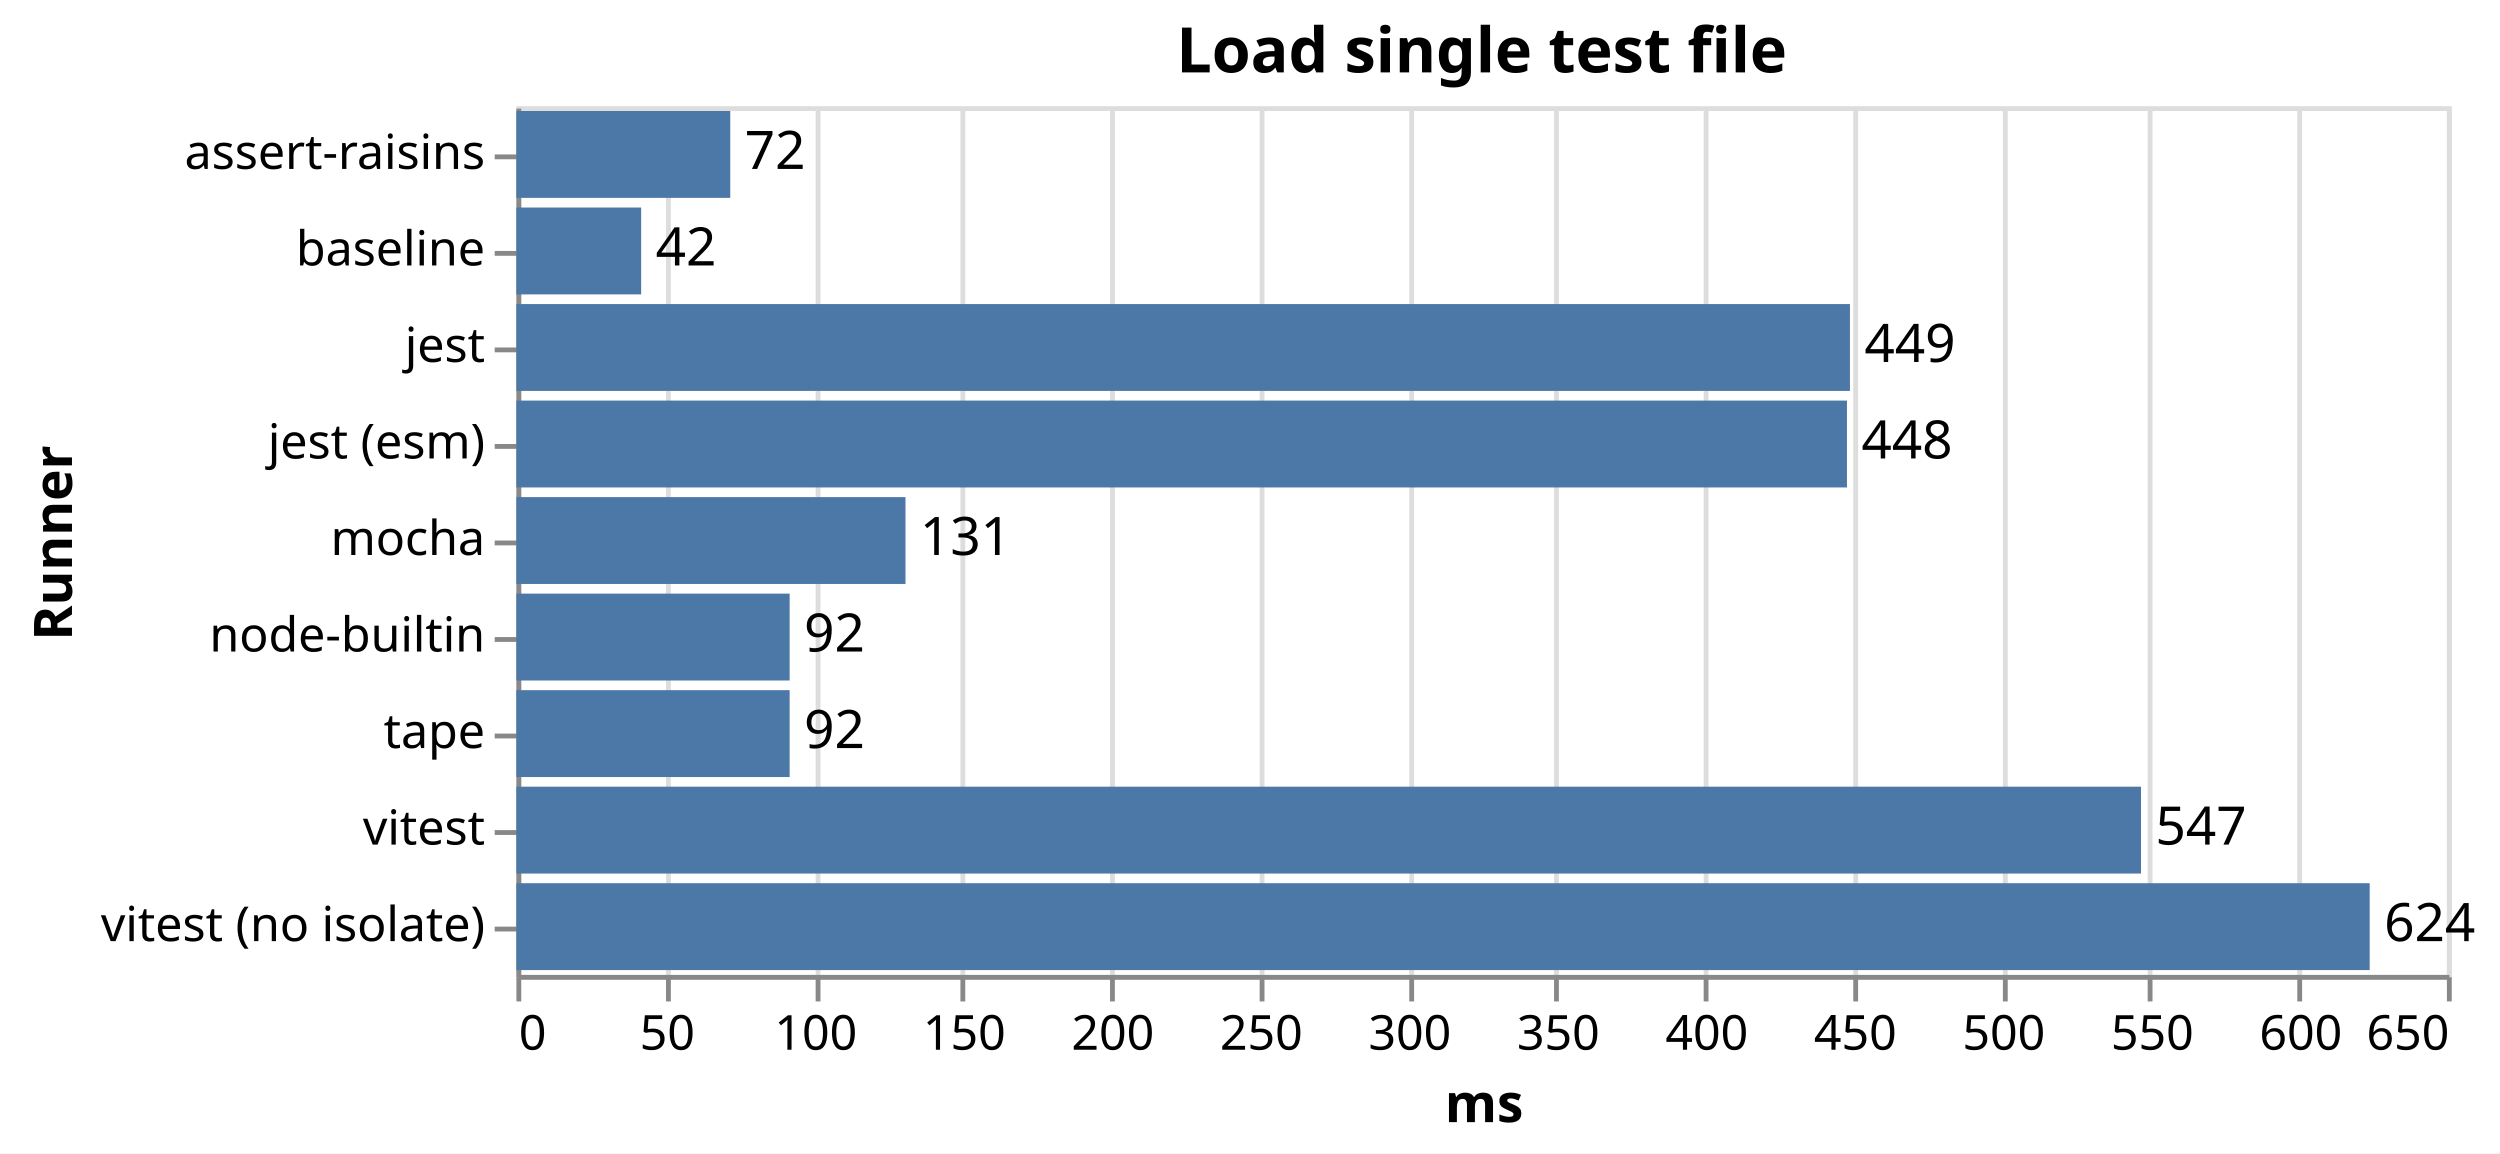
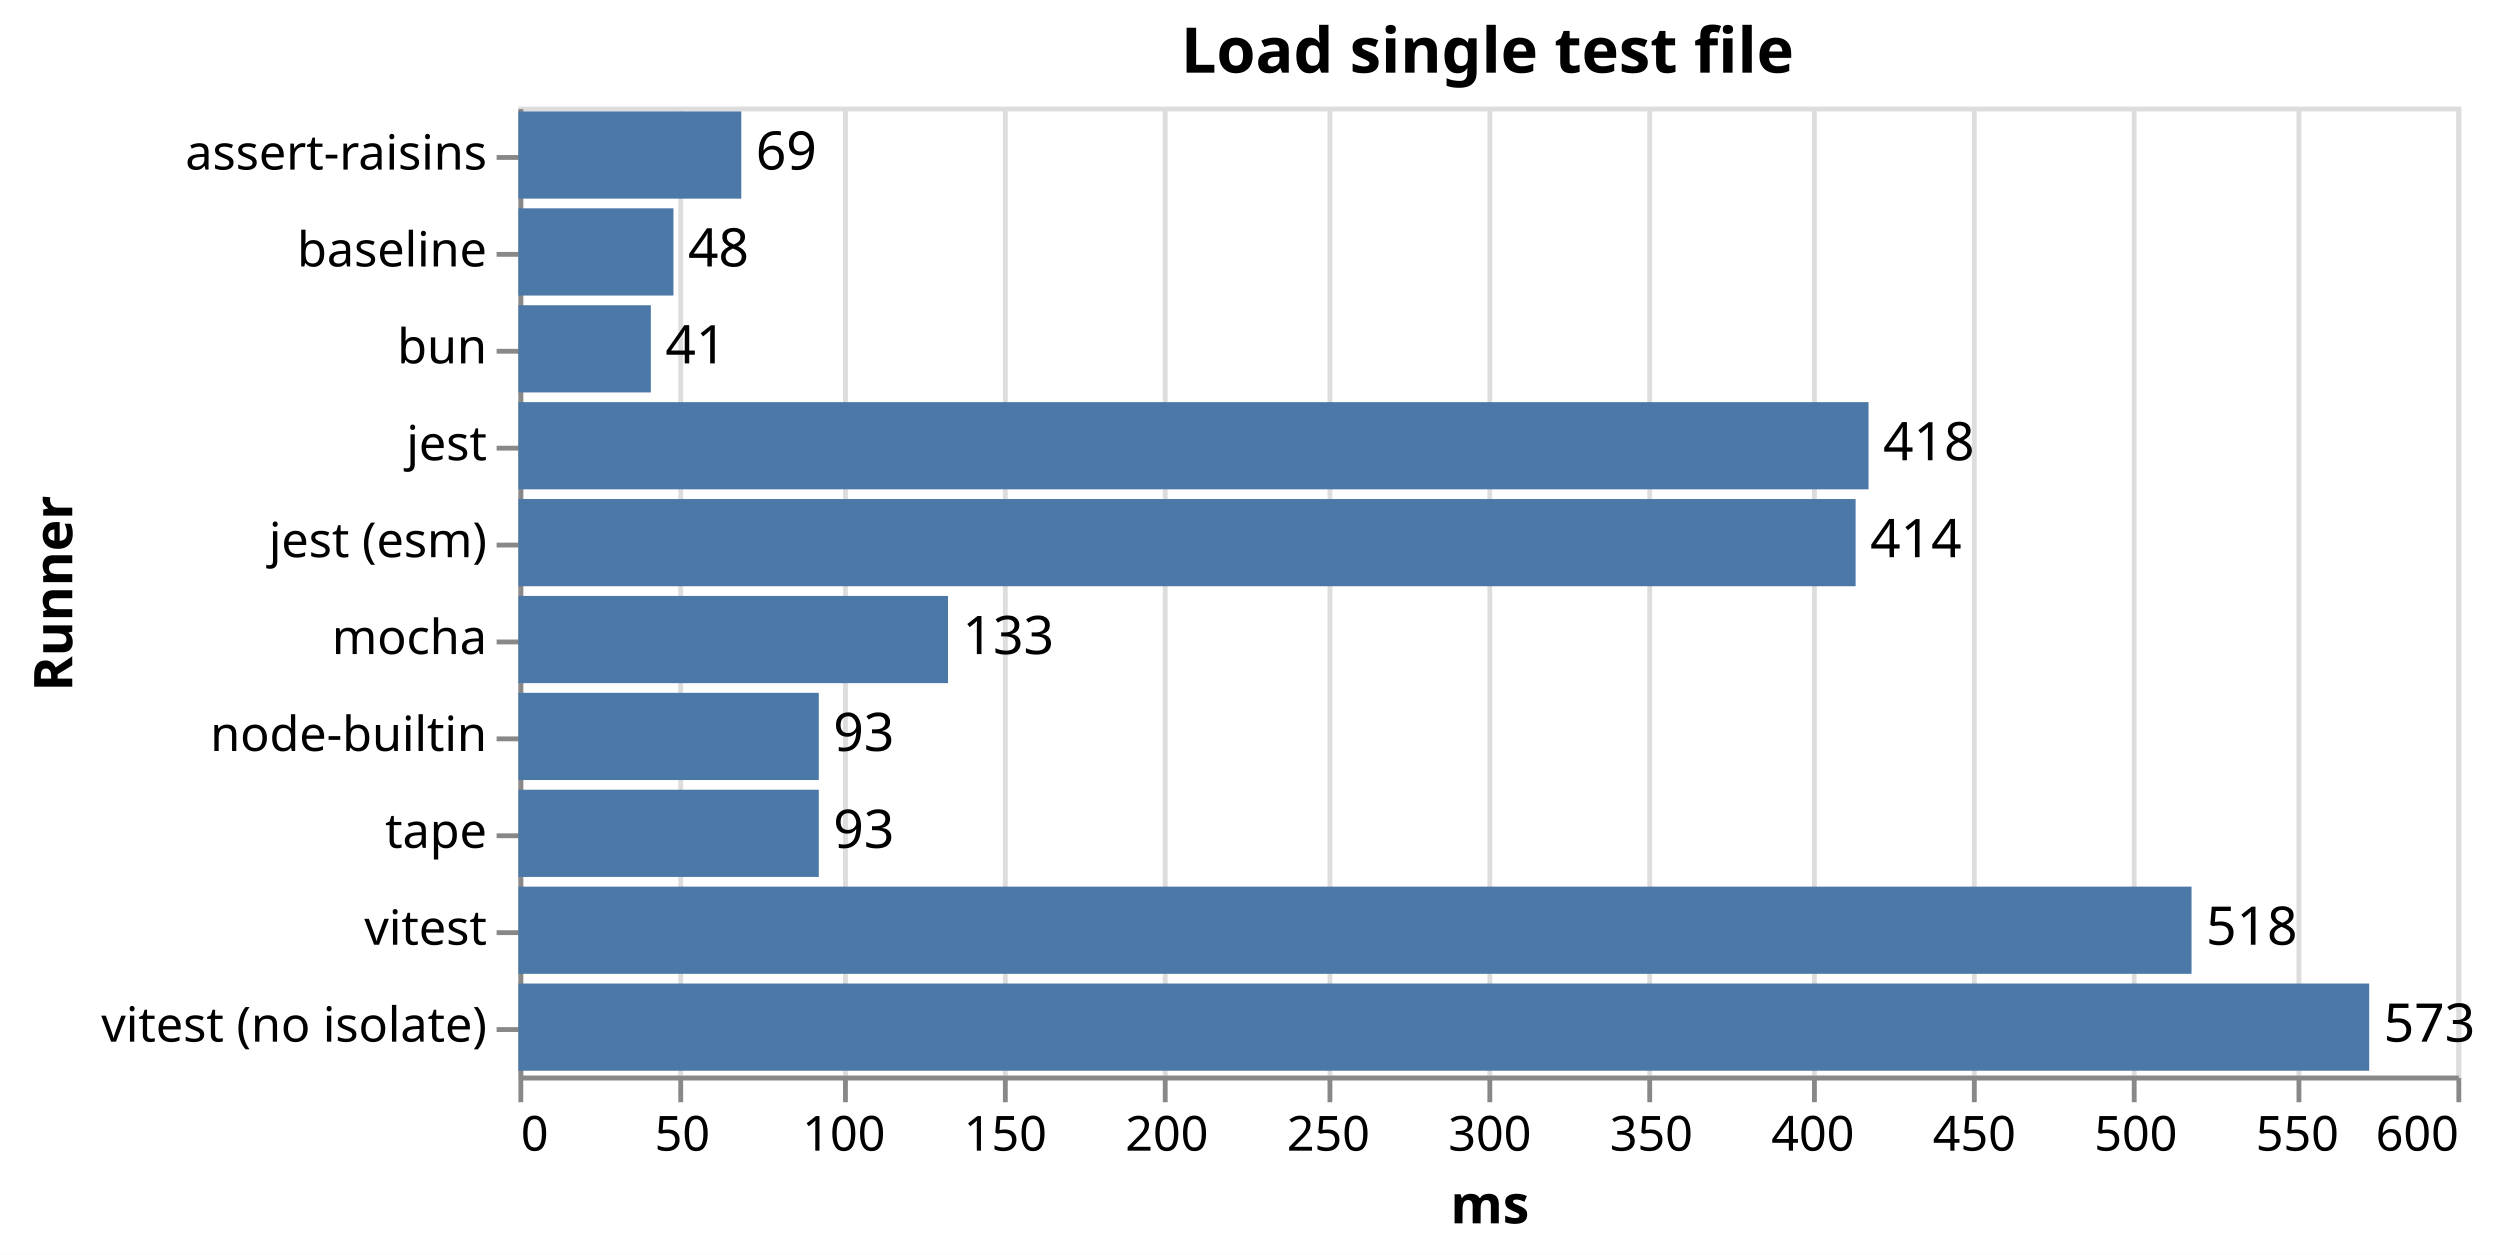
- <svg xmlns="http://www.w3.org/2000/svg" version="1.1" class="marks" width="518" height="239" viewBox="0 0 518 239">
-   <rect width="518" height="239" fill="white" />
+ <svg xmlns="http://www.w3.org/2000/svg" version="1.1" class="marks" width="516" height="259" viewBox="0 0 516 259">
+   <rect width="516" height="259" fill="white" />
  <g fill="none" stroke-miterlimit="10" transform="translate(107,22)">
    <g class="mark-group role-frame root" role="graphics-object" aria-roledescription="group mark container">
      <g transform="translate(0,0)">
-         <path class="background" aria-hidden="true" d="M0.5,0.5h400v180h-400Z" stroke="#ddd" />
+         <path class="background" aria-hidden="true" d="M0.5,0.5h400v200h-400Z" stroke="#ddd" />
        <g>
          <g class="mark-group role-axis" aria-hidden="true">
-             <g transform="translate(0.5,180.5)">
+             <g transform="translate(0.5,200.5)">
              <path class="background" aria-hidden="true" d="M0,0h0v0h0Z" pointer-events="none" />
              <g>
                <g class="mark-rule role-axis-grid" pointer-events="none">
-                   <line transform="translate(0,0)" x2="0" y2="-180" stroke="#ddd" stroke-width="1" opacity="1" />
-                   <line transform="translate(31,0)" x2="0" y2="-180" stroke="#ddd" stroke-width="1" opacity="1" />
-                   <line transform="translate(62,0)" x2="0" y2="-180" stroke="#ddd" stroke-width="1" opacity="1" />
-                   <line transform="translate(92,0)" x2="0" y2="-180" stroke="#ddd" stroke-width="1" opacity="1" />
-                   <line transform="translate(123,0)" x2="0" y2="-180" stroke="#ddd" stroke-width="1" opacity="1" />
-                   <line transform="translate(154,0)" x2="0" y2="-180" stroke="#ddd" stroke-width="1" opacity="1" />
-                   <line transform="translate(185,0)" x2="0" y2="-180" stroke="#ddd" stroke-width="1" opacity="1" />
-                   <line transform="translate(215,0)" x2="0" y2="-180" stroke="#ddd" stroke-width="1" opacity="1" />
-                   <line transform="translate(246,0)" x2="0" y2="-180" stroke="#ddd" stroke-width="1" opacity="1" />
-                   <line transform="translate(277,0)" x2="0" y2="-180" stroke="#ddd" stroke-width="1" opacity="1" />
-                   <line transform="translate(308,0)" x2="0" y2="-180" stroke="#ddd" stroke-width="1" opacity="1" />
-                   <line transform="translate(338,0)" x2="0" y2="-180" stroke="#ddd" stroke-width="1" opacity="1" />
-                   <line transform="translate(369,0)" x2="0" y2="-180" stroke="#ddd" stroke-width="1" opacity="1" />
-                   <line transform="translate(400,0)" x2="0" y2="-180" stroke="#ddd" stroke-width="1" opacity="1" />
+                   <line transform="translate(0,0)" x2="0" y2="-200" stroke="#ddd" stroke-width="1" opacity="1" />
+                   <line transform="translate(33,0)" x2="0" y2="-200" stroke="#ddd" stroke-width="1" opacity="1" />
+                   <line transform="translate(67,0)" x2="0" y2="-200" stroke="#ddd" stroke-width="1" opacity="1" />
+                   <line transform="translate(100,0)" x2="0" y2="-200" stroke="#ddd" stroke-width="1" opacity="1" />
+                   <line transform="translate(133,0)" x2="0" y2="-200" stroke="#ddd" stroke-width="1" opacity="1" />
+                   <line transform="translate(167,0)" x2="0" y2="-200" stroke="#ddd" stroke-width="1" opacity="1" />
+                   <line transform="translate(200,0)" x2="0" y2="-200" stroke="#ddd" stroke-width="1" opacity="1" />
+                   <line transform="translate(233,0)" x2="0" y2="-200" stroke="#ddd" stroke-width="1" opacity="1" />
+                   <line transform="translate(267,0)" x2="0" y2="-200" stroke="#ddd" stroke-width="1" opacity="1" />
+                   <line transform="translate(300,0)" x2="0" y2="-200" stroke="#ddd" stroke-width="1" opacity="1" />
+                   <line transform="translate(333,0)" x2="0" y2="-200" stroke="#ddd" stroke-width="1" opacity="1" />
+                   <line transform="translate(367,0)" x2="0" y2="-200" stroke="#ddd" stroke-width="1" opacity="1" />
+                   <line transform="translate(400,0)" x2="0" y2="-200" stroke="#ddd" stroke-width="1" opacity="1" />
                </g>
              </g>
              <path class="foreground" aria-hidden="true" d="" pointer-events="none" display="none" />
            </g>
          </g>
-           <g class="mark-group role-axis" role="graphics-symbol" aria-roledescription="axis" aria-label="X-axis titled 'ms' for a linear scale with values from 0 to 650">
-             <g transform="translate(0.5,180.5)">
+           <g class="mark-group role-axis" role="graphics-symbol" aria-roledescription="axis" aria-label="X-axis titled 'ms' for a linear scale with values from 0 to 600">
+             <g transform="translate(0.5,200.5)">
              <path class="background" aria-hidden="true" d="M0,0h0v0h0Z" pointer-events="none" />
              <g>
                <g class="mark-rule role-axis-tick" pointer-events="none">
                  <line transform="translate(0,0)" x2="0" y2="5" stroke="#888" stroke-width="1" opacity="1" />
-                   <line transform="translate(31,0)" x2="0" y2="5" stroke="#888" stroke-width="1" opacity="1" />
-                   <line transform="translate(62,0)" x2="0" y2="5" stroke="#888" stroke-width="1" opacity="1" />
-                   <line transform="translate(92,0)" x2="0" y2="5" stroke="#888" stroke-width="1" opacity="1" />
-                   <line transform="translate(123,0)" x2="0" y2="5" stroke="#888" stroke-width="1" opacity="1" />
-                   <line transform="translate(154,0)" x2="0" y2="5" stroke="#888" stroke-width="1" opacity="1" />
-                   <line transform="translate(185,0)" x2="0" y2="5" stroke="#888" stroke-width="1" opacity="1" />
-                   <line transform="translate(215,0)" x2="0" y2="5" stroke="#888" stroke-width="1" opacity="1" />
-                   <line transform="translate(246,0)" x2="0" y2="5" stroke="#888" stroke-width="1" opacity="1" />
-                   <line transform="translate(277,0)" x2="0" y2="5" stroke="#888" stroke-width="1" opacity="1" />
-                   <line transform="translate(308,0)" x2="0" y2="5" stroke="#888" stroke-width="1" opacity="1" />
-                   <line transform="translate(338,0)" x2="0" y2="5" stroke="#888" stroke-width="1" opacity="1" />
-                   <line transform="translate(369,0)" x2="0" y2="5" stroke="#888" stroke-width="1" opacity="1" />
+                   <line transform="translate(33,0)" x2="0" y2="5" stroke="#888" stroke-width="1" opacity="1" />
+                   <line transform="translate(67,0)" x2="0" y2="5" stroke="#888" stroke-width="1" opacity="1" />
+                   <line transform="translate(100,0)" x2="0" y2="5" stroke="#888" stroke-width="1" opacity="1" />
+                   <line transform="translate(133,0)" x2="0" y2="5" stroke="#888" stroke-width="1" opacity="1" />
+                   <line transform="translate(167,0)" x2="0" y2="5" stroke="#888" stroke-width="1" opacity="1" />
+                   <line transform="translate(200,0)" x2="0" y2="5" stroke="#888" stroke-width="1" opacity="1" />
+                   <line transform="translate(233,0)" x2="0" y2="5" stroke="#888" stroke-width="1" opacity="1" />
+                   <line transform="translate(267,0)" x2="0" y2="5" stroke="#888" stroke-width="1" opacity="1" />
+                   <line transform="translate(300,0)" x2="0" y2="5" stroke="#888" stroke-width="1" opacity="1" />
+                   <line transform="translate(333,0)" x2="0" y2="5" stroke="#888" stroke-width="1" opacity="1" />
+                   <line transform="translate(367,0)" x2="0" y2="5" stroke="#888" stroke-width="1" opacity="1" />
                  <line transform="translate(400,0)" x2="0" y2="5" stroke="#888" stroke-width="1" opacity="1" />
                </g>
                <g class="mark-text role-axis-label" pointer-events="none">
                  <text text-anchor="start" transform="translate(0,15)" font-family="sans-serif" font-size="10px" fill="#000" opacity="1">0</text>
-                   <text text-anchor="middle" transform="translate(30.76923,15)" font-family="sans-serif" font-size="10px" fill="#000" opacity="1">50</text>
-                   <text text-anchor="middle" transform="translate(61.53846,15)" font-family="sans-serif" font-size="10px" fill="#000" opacity="1">100</text>
-                   <text text-anchor="middle" transform="translate(92.30769,15)" font-family="sans-serif" font-size="10px" fill="#000" opacity="1">150</text>
-                   <text text-anchor="middle" transform="translate(123.0769,15)" font-family="sans-serif" font-size="10px" fill="#000" opacity="1">200</text>
-                   <text text-anchor="middle" transform="translate(153.8462,15)" font-family="sans-serif" font-size="10px" fill="#000" opacity="1">250</text>
-                   <text text-anchor="middle" transform="translate(184.6154,15)" font-family="sans-serif" font-size="10px" fill="#000" opacity="1">300</text>
-                   <text text-anchor="middle" transform="translate(215.3846,15)" font-family="sans-serif" font-size="10px" fill="#000" opacity="1">350</text>
-                   <text text-anchor="middle" transform="translate(246.1538,15)" font-family="sans-serif" font-size="10px" fill="#000" opacity="1">400</text>
-                   <text text-anchor="middle" transform="translate(276.9231,15)" font-family="sans-serif" font-size="10px" fill="#000" opacity="1">450</text>
-                   <text text-anchor="middle" transform="translate(307.6923,15)" font-family="sans-serif" font-size="10px" fill="#000" opacity="1">500</text>
-                   <text text-anchor="middle" transform="translate(338.4615,15)" font-family="sans-serif" font-size="10px" fill="#000" opacity="1">550</text>
-                   <text text-anchor="middle" transform="translate(369.2308,15)" font-family="sans-serif" font-size="10px" fill="#000" opacity="1">600</text>
-                   <text text-anchor="end" transform="translate(400,15)" font-family="sans-serif" font-size="10px" fill="#000" opacity="1">650</text>
+                   <text text-anchor="middle" transform="translate(33.33333,15)" font-family="sans-serif" font-size="10px" fill="#000" opacity="1">50</text>
+                   <text text-anchor="middle" transform="translate(66.66667,15)" font-family="sans-serif" font-size="10px" fill="#000" opacity="1">100</text>
+                   <text text-anchor="middle" transform="translate(100,15)" font-family="sans-serif" font-size="10px" fill="#000" opacity="1">150</text>
+                   <text text-anchor="middle" transform="translate(133.3333,15)" font-family="sans-serif" font-size="10px" fill="#000" opacity="1">200</text>
+                   <text text-anchor="middle" transform="translate(166.6667,15)" font-family="sans-serif" font-size="10px" fill="#000" opacity="1">250</text>
+                   <text text-anchor="middle" transform="translate(200,15)" font-family="sans-serif" font-size="10px" fill="#000" opacity="1">300</text>
+                   <text text-anchor="middle" transform="translate(233.3333,15)" font-family="sans-serif" font-size="10px" fill="#000" opacity="1">350</text>
+                   <text text-anchor="middle" transform="translate(266.6667,15)" font-family="sans-serif" font-size="10px" fill="#000" opacity="1">400</text>
+                   <text text-anchor="middle" transform="translate(300,15)" font-family="sans-serif" font-size="10px" fill="#000" opacity="1">450</text>
+                   <text text-anchor="middle" transform="translate(333.3333,15)" font-family="sans-serif" font-size="10px" fill="#000" opacity="1">500</text>
+                   <text text-anchor="middle" transform="translate(366.6667,15)" font-family="sans-serif" font-size="10px" fill="#000" opacity="1">550</text>
+                   <text text-anchor="end" transform="translate(400,15)" font-family="sans-serif" font-size="10px" fill="#000" opacity="1">600</text>
                </g>
                <g class="mark-rule role-axis-domain" pointer-events="none">
                  <line transform="translate(0,0)" x2="400" y2="0" stroke="#888" stroke-width="1" opacity="1" />
                </g>
                <g class="mark-text role-axis-title" pointer-events="none">
                  <text text-anchor="middle" transform="translate(200,30)" font-family="sans-serif" font-size="11px" font-weight="bold" fill="#000" opacity="1">ms</text>
                </g>
              </g>
              <path class="foreground" aria-hidden="true" d="" pointer-events="none" display="none" />
            </g>
          </g>
-           <g class="mark-group role-axis" role="graphics-symbol" aria-roledescription="axis" aria-label="Y-axis titled 'Runner' for a discrete scale with 9 values: assert-raisins, baseline, jest, jest (esm), mocha, ending with vitest (no isolate)">
+           <g class="mark-group role-axis" role="graphics-symbol" aria-roledescription="axis" aria-label="Y-axis titled 'Runner' for a discrete scale with 10 values: assert-raisins, baseline, bun, jest, jest (esm), ending with vitest (no isolate)">
            <g transform="translate(0.5,0.5)">
              <path class="background" aria-hidden="true" d="M0,0h0v0h0Z" pointer-events="none" />
              <g>
                <g class="mark-rule role-axis-tick" pointer-events="none">
                  <line transform="translate(0,10)" x2="-5" y2="0" stroke="#888" stroke-width="1" opacity="1" />
                  <line transform="translate(0,30)" x2="-5" y2="0" stroke="#888" stroke-width="1" opacity="1" />
                  <line transform="translate(0,50)" x2="-5" y2="0" stroke="#888" stroke-width="1" opacity="1" />
                  <line transform="translate(0,70)" x2="-5" y2="0" stroke="#888" stroke-width="1" opacity="1" />
                  <line transform="translate(0,90)" x2="-5" y2="0" stroke="#888" stroke-width="1" opacity="1" />
                  <line transform="translate(0,110)" x2="-5" y2="0" stroke="#888" stroke-width="1" opacity="1" />
                  <line transform="translate(0,130)" x2="-5" y2="0" stroke="#888" stroke-width="1" opacity="1" />
                  <line transform="translate(0,150)" x2="-5" y2="0" stroke="#888" stroke-width="1" opacity="1" />
                  <line transform="translate(0,170)" x2="-5" y2="0" stroke="#888" stroke-width="1" opacity="1" />
+                   <line transform="translate(0,190)" x2="-5" y2="0" stroke="#888" stroke-width="1" opacity="1" />
                </g>
                <g class="mark-text role-axis-label" pointer-events="none">
                  <text text-anchor="end" transform="translate(-7,12.5)" font-family="sans-serif" font-size="10px" fill="#000" opacity="1">assert-raisins</text>
                  <text text-anchor="end" transform="translate(-7,32.5)" font-family="sans-serif" font-size="10px" fill="#000" opacity="1">baseline</text>
-                   <text text-anchor="end" transform="translate(-7,52.5)" font-family="sans-serif" font-size="10px" fill="#000" opacity="1">jest</text>
-                   <text text-anchor="end" transform="translate(-7,72.5)" font-family="sans-serif" font-size="10px" fill="#000" opacity="1">jest (esm)</text>
-                   <text text-anchor="end" transform="translate(-7,92.5)" font-family="sans-serif" font-size="10px" fill="#000" opacity="1">mocha</text>
-                   <text text-anchor="end" transform="translate(-7,112.5)" font-family="sans-serif" font-size="10px" fill="#000" opacity="1">node-builtin</text>
-                   <text text-anchor="end" transform="translate(-7,132.5)" font-family="sans-serif" font-size="10px" fill="#000" opacity="1">tape</text>
-                   <text text-anchor="end" transform="translate(-7,152.5)" font-family="sans-serif" font-size="10px" fill="#000" opacity="1">vitest</text>
-                   <text text-anchor="end" transform="translate(-7,172.5)" font-family="sans-serif" font-size="10px" fill="#000" opacity="1">vitest (no isolate)</text>
+                   <text text-anchor="end" transform="translate(-7,52.5)" font-family="sans-serif" font-size="10px" fill="#000" opacity="1">bun</text>
+                   <text text-anchor="end" transform="translate(-7,72.5)" font-family="sans-serif" font-size="10px" fill="#000" opacity="1">jest</text>
+                   <text text-anchor="end" transform="translate(-7,92.5)" font-family="sans-serif" font-size="10px" fill="#000" opacity="1">jest (esm)</text>
+                   <text text-anchor="end" transform="translate(-7,112.5)" font-family="sans-serif" font-size="10px" fill="#000" opacity="1">mocha</text>
+                   <text text-anchor="end" transform="translate(-7,132.5)" font-family="sans-serif" font-size="10px" fill="#000" opacity="1">node-builtin</text>
+                   <text text-anchor="end" transform="translate(-7,152.5)" font-family="sans-serif" font-size="10px" fill="#000" opacity="1">tape</text>
+                   <text text-anchor="end" transform="translate(-7,172.5)" font-family="sans-serif" font-size="10px" fill="#000" opacity="1">vitest</text>
+                   <text text-anchor="end" transform="translate(-7,192.5)" font-family="sans-serif" font-size="10px" fill="#000" opacity="1">vitest (no isolate)</text>
                </g>
                <g class="mark-rule role-axis-domain" pointer-events="none">
-                   <line transform="translate(0,0)" x2="0" y2="180" stroke="#888" stroke-width="1" opacity="1" />
+                   <line transform="translate(0,0)" x2="0" y2="200" stroke="#888" stroke-width="1" opacity="1" />
                </g>
                <g class="mark-text role-axis-title" pointer-events="none">
-                   <text text-anchor="middle" transform="translate(-90.58789,90) rotate(-90) translate(0,-2)" font-family="sans-serif" font-size="11px" font-weight="bold" fill="#000" opacity="1">Runner</text>
+                   <text text-anchor="middle" transform="translate(-90.58789,100) rotate(-90) translate(0,-2)" font-family="sans-serif" font-size="11px" font-weight="bold" fill="#000" opacity="1">Runner</text>
                </g>
              </g>
              <path class="foreground" aria-hidden="true" d="" pointer-events="none" display="none" />
            </g>
          </g>
          <g class="mark-rect role-mark layer_0_marks" role="graphics-object" aria-roledescription="rect mark container">
-             <path aria-label="ms: 72; name: assert-raisins" role="graphics-symbol" aria-roledescription="bar" d="M0,1h44.308v18h-44.308Z" fill="#4c78a8" />
-             <path aria-label="ms: 42; name: baseline" role="graphics-symbol" aria-roledescription="bar" d="M0,21h25.846v18h-25.846Z" fill="#4c78a8" />
-             <path aria-label="ms: 449; name: jest" role="graphics-symbol" aria-roledescription="bar" d="M0,41h276.308v18h-276.308Z" fill="#4c78a8" />
-             <path aria-label="ms: 448; name: jest (esm)" role="graphics-symbol" aria-roledescription="bar" d="M0,61h275.692v18h-275.692Z" fill="#4c78a8" />
-             <path aria-label="ms: 131; name: mocha" role="graphics-symbol" aria-roledescription="bar" d="M0,81h80.615v18h-80.615Z" fill="#4c78a8" />
-             <path aria-label="ms: 92; name: node-builtin" role="graphics-symbol" aria-roledescription="bar" d="M0,101h56.615v18h-56.615Z" fill="#4c78a8" />
-             <path aria-label="ms: 92; name: tape" role="graphics-symbol" aria-roledescription="bar" d="M0,121h56.615v18h-56.615Z" fill="#4c78a8" />
-             <path aria-label="ms: 547; name: vitest" role="graphics-symbol" aria-roledescription="bar" d="M0,141h336.615v18h-336.615Z" fill="#4c78a8" />
-             <path aria-label="ms: 624; name: vitest (no isolate)" role="graphics-symbol" aria-roledescription="bar" d="M0,161h384v18h-384Z" fill="#4c78a8" />
+             <path aria-label="ms: 69; name: assert-raisins" role="graphics-symbol" aria-roledescription="bar" d="M0,1h46v18h-46Z" fill="#4c78a8" />
+             <path aria-label="ms: 48; name: baseline" role="graphics-symbol" aria-roledescription="bar" d="M0,21h32v18h-32Z" fill="#4c78a8" />
+             <path aria-label="ms: 41; name: bun" role="graphics-symbol" aria-roledescription="bar" d="M0,41h27.333v18h-27.333Z" fill="#4c78a8" />
+             <path aria-label="ms: 418; name: jest" role="graphics-symbol" aria-roledescription="bar" d="M0,61h278.667v18h-278.667Z" fill="#4c78a8" />
+             <path aria-label="ms: 414; name: jest (esm)" role="graphics-symbol" aria-roledescription="bar" d="M0,81h276v18h-276Z" fill="#4c78a8" />
+             <path aria-label="ms: 133; name: mocha" role="graphics-symbol" aria-roledescription="bar" d="M0,101h88.667v18h-88.667Z" fill="#4c78a8" />
+             <path aria-label="ms: 93; name: node-builtin" role="graphics-symbol" aria-roledescription="bar" d="M0,121h62v18h-62Z" fill="#4c78a8" />
+             <path aria-label="ms: 93; name: tape" role="graphics-symbol" aria-roledescription="bar" d="M0,141h62v18h-62Z" fill="#4c78a8" />
+             <path aria-label="ms: 518; name: vitest" role="graphics-symbol" aria-roledescription="bar" d="M0,161h345.333v18h-345.333Z" fill="#4c78a8" />
+             <path aria-label="ms: 573; name: vitest (no isolate)" role="graphics-symbol" aria-roledescription="bar" d="M0,181h382v18h-382Z" fill="#4c78a8" />
          </g>
          <g class="mark-text role-mark layer_1_marks" role="graphics-object" aria-roledescription="text mark container">
-             <text aria-label="ms: 72; name: assert-raisins" role="graphics-symbol" aria-roledescription="text mark" text-anchor="start" transform="translate(47.30769,13)" font-family="sans-serif" font-size="11px" fill="black">72</text>
-             <text aria-label="ms: 42; name: baseline" role="graphics-symbol" aria-roledescription="text mark" text-anchor="start" transform="translate(28.84615,33)" font-family="sans-serif" font-size="11px" fill="black">42</text>
-             <text aria-label="ms: 449; name: jest" role="graphics-symbol" aria-roledescription="text mark" text-anchor="start" transform="translate(279.3077,53)" font-family="sans-serif" font-size="11px" fill="black">449</text>
-             <text aria-label="ms: 448; name: jest (esm)" role="graphics-symbol" aria-roledescription="text mark" text-anchor="start" transform="translate(278.6923,73)" font-family="sans-serif" font-size="11px" fill="black">448</text>
-             <text aria-label="ms: 131; name: mocha" role="graphics-symbol" aria-roledescription="text mark" text-anchor="start" transform="translate(83.61538,93)" font-family="sans-serif" font-size="11px" fill="black">131</text>
-             <text aria-label="ms: 92; name: node-builtin" role="graphics-symbol" aria-roledescription="text mark" text-anchor="start" transform="translate(59.61538,113)" font-family="sans-serif" font-size="11px" fill="black">92</text>
-             <text aria-label="ms: 92; name: tape" role="graphics-symbol" aria-roledescription="text mark" text-anchor="start" transform="translate(59.61538,133)" font-family="sans-serif" font-size="11px" fill="black">92</text>
-             <text aria-label="ms: 547; name: vitest" role="graphics-symbol" aria-roledescription="text mark" text-anchor="start" transform="translate(339.6154,153)" font-family="sans-serif" font-size="11px" fill="black">547</text>
-             <text aria-label="ms: 624; name: vitest (no isolate)" role="graphics-symbol" aria-roledescription="text mark" text-anchor="start" transform="translate(387,173)" font-family="sans-serif" font-size="11px" fill="black">624</text>
+             <text aria-label="ms: 69; name: assert-raisins" role="graphics-symbol" aria-roledescription="text mark" text-anchor="start" transform="translate(49,13)" font-family="sans-serif" font-size="11px" fill="black">69</text>
+             <text aria-label="ms: 48; name: baseline" role="graphics-symbol" aria-roledescription="text mark" text-anchor="start" transform="translate(35,33)" font-family="sans-serif" font-size="11px" fill="black">48</text>
+             <text aria-label="ms: 41; name: bun" role="graphics-symbol" aria-roledescription="text mark" text-anchor="start" transform="translate(30.33333,53)" font-family="sans-serif" font-size="11px" fill="black">41</text>
+             <text aria-label="ms: 418; name: jest" role="graphics-symbol" aria-roledescription="text mark" text-anchor="start" transform="translate(281.6667,73)" font-family="sans-serif" font-size="11px" fill="black">418</text>
+             <text aria-label="ms: 414; name: jest (esm)" role="graphics-symbol" aria-roledescription="text mark" text-anchor="start" transform="translate(279,93)" font-family="sans-serif" font-size="11px" fill="black">414</text>
+             <text aria-label="ms: 133; name: mocha" role="graphics-symbol" aria-roledescription="text mark" text-anchor="start" transform="translate(91.66667,113)" font-family="sans-serif" font-size="11px" fill="black">133</text>
+             <text aria-label="ms: 93; name: node-builtin" role="graphics-symbol" aria-roledescription="text mark" text-anchor="start" transform="translate(65,133)" font-family="sans-serif" font-size="11px" fill="black">93</text>
+             <text aria-label="ms: 93; name: tape" role="graphics-symbol" aria-roledescription="text mark" text-anchor="start" transform="translate(65,153)" font-family="sans-serif" font-size="11px" fill="black">93</text>
+             <text aria-label="ms: 518; name: vitest" role="graphics-symbol" aria-roledescription="text mark" text-anchor="start" transform="translate(348.3333,173)" font-family="sans-serif" font-size="11px" fill="black">518</text>
+             <text aria-label="ms: 573; name: vitest (no isolate)" role="graphics-symbol" aria-roledescription="text mark" text-anchor="start" transform="translate(385,193)" font-family="sans-serif" font-size="11px" fill="black">573</text>
          </g>
          <g class="mark-group role-title">
            <g transform="translate(200,-17)">
              <path class="background" aria-hidden="true" d="M0,0h0v0h0Z" pointer-events="none" />
              <g>
                <g class="mark-text role-title-text" role="graphics-symbol" aria-roledescription="title" aria-label="Title text 'Load single test file'" pointer-events="none">
                  <text text-anchor="middle" transform="translate(0,10)" font-family="sans-serif" font-size="13px" font-weight="bold" fill="#000" opacity="1">Load single test file</text>
                </g>
              </g>
              <path class="foreground" aria-hidden="true" d="" pointer-events="none" display="none" />
            </g>
          </g>
        </g>
        <path class="foreground" aria-hidden="true" d="" display="none" />
      </g>
    </g>
  </g>
</svg>
